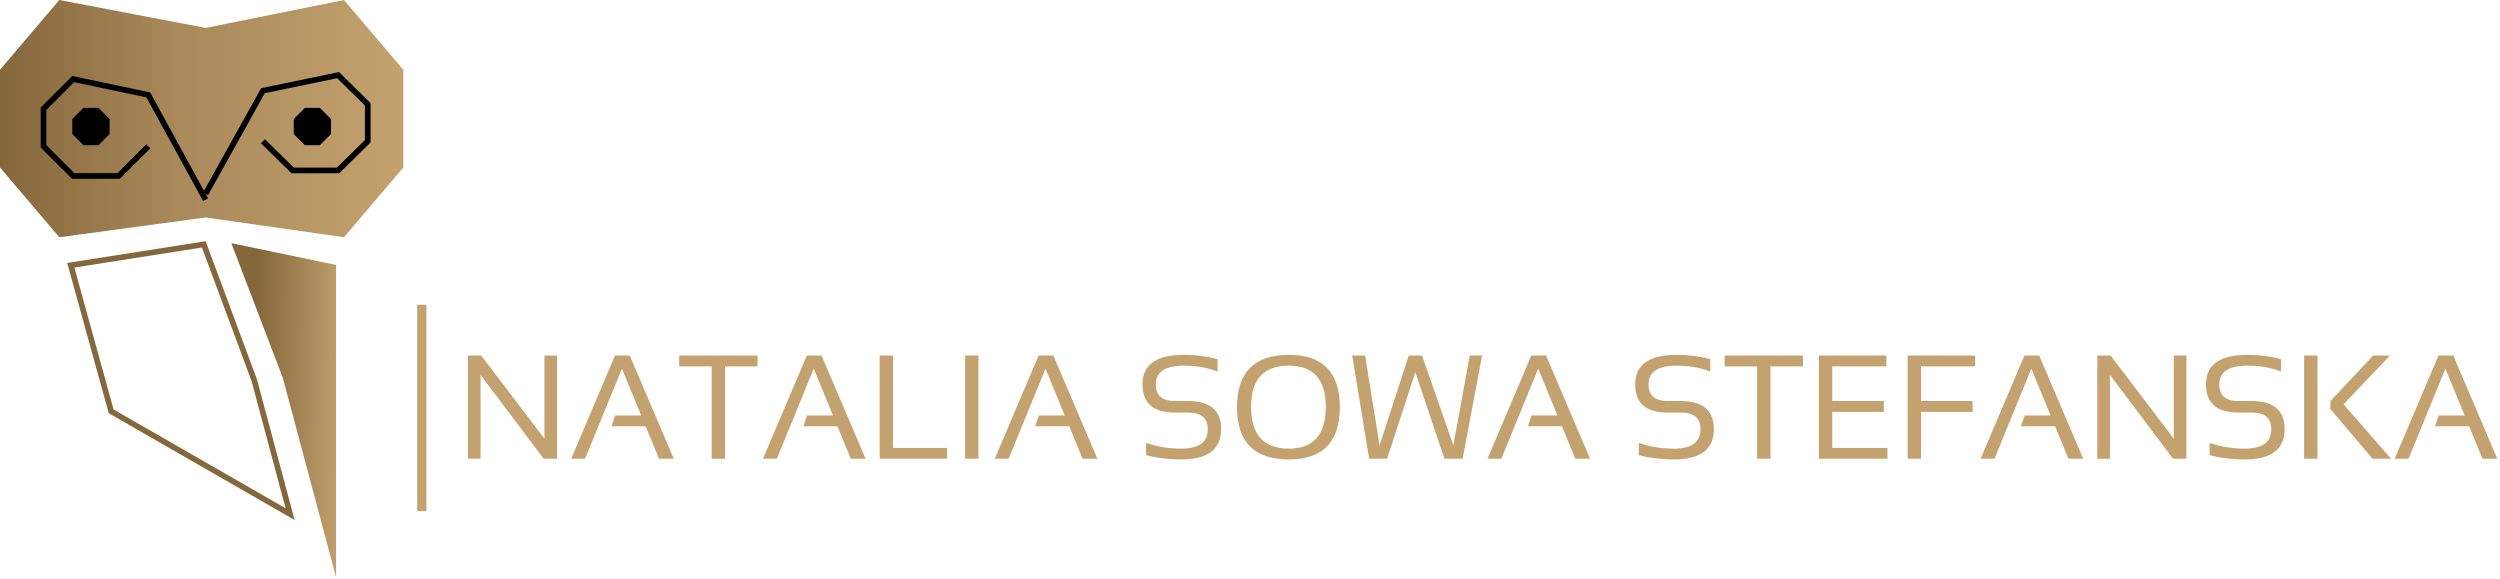
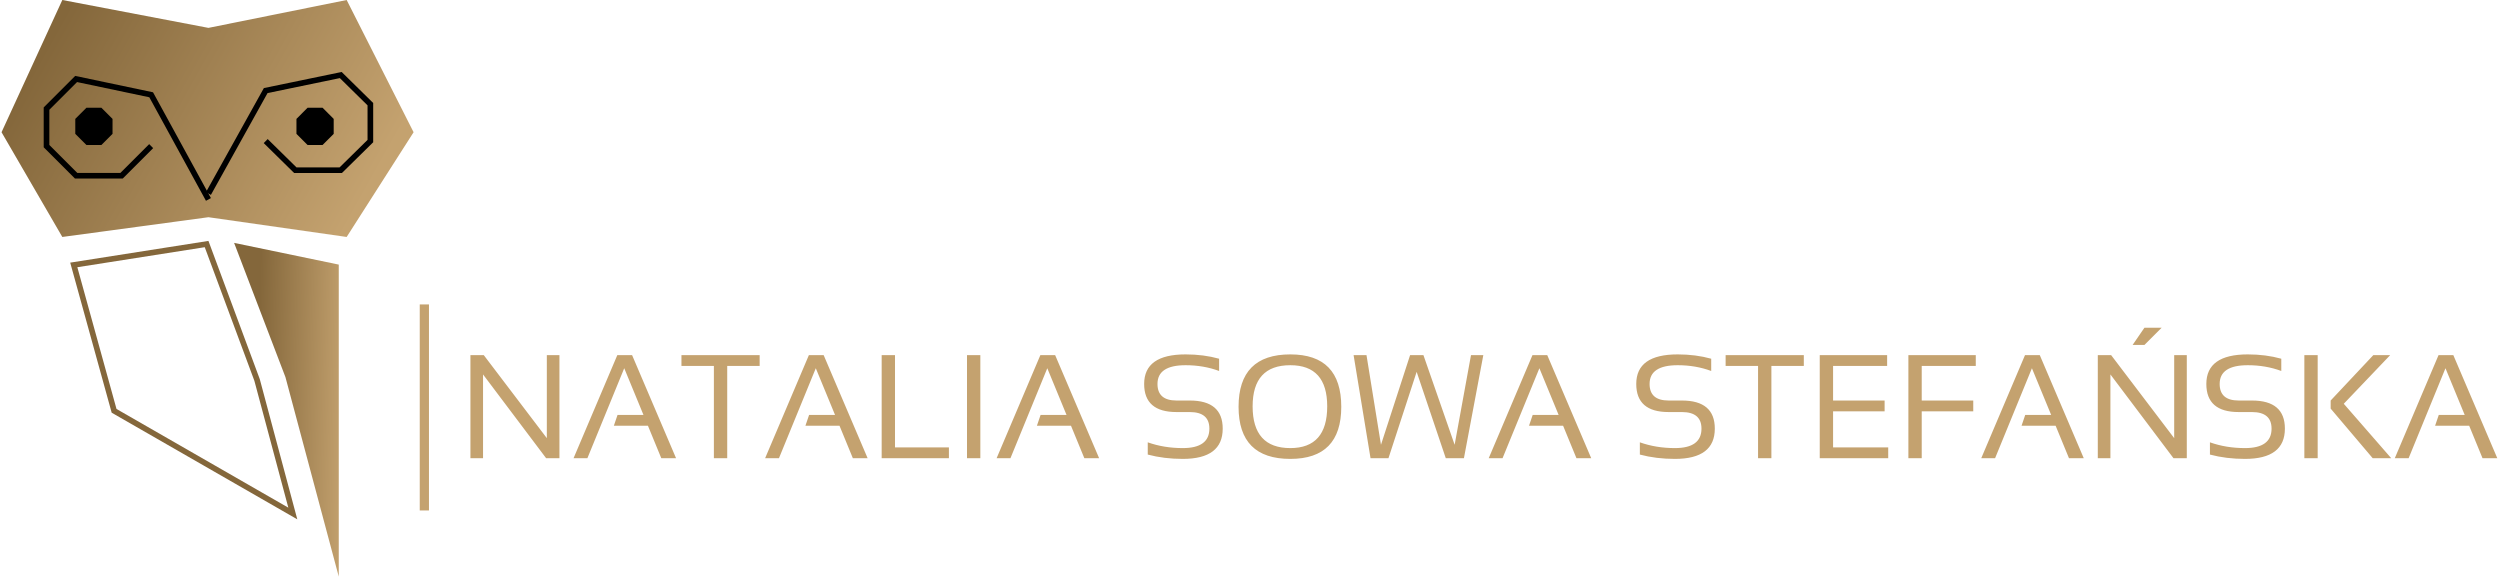
- <svg xmlns="http://www.w3.org/2000/svg" width="812" height="188" viewBox="0 0 812 188" fill="none">
-   <path fill-rule="evenodd" clip-rule="evenodd" d="M21.833 85.407L35.318 134.211L95.681 168.887L83.48 123.294L66.784 78.343L21.833 85.407ZM24.151 86.901L36.887 132.994L92.765 165.094L81.728 123.852L65.585 80.39L24.151 86.901Z" fill="#84673B" />
-   <path d="M91.829 122.652L75.133 78.985L109.167 86.049V187.51L91.829 122.652Z" fill="url(#paint0_linear)" />
-   <path d="M131 54.394L111.735 77.059L66.784 70.637L19.265 77.059L0 54.394V22.664L19.265 0L66.784 9.066L111.735 0L131 22.664V54.394Z" fill="url(#paint1_linear)" />
-   <path d="M24.402 43.153V39.043L27.485 35.961H31.594L34.677 39.043V43.153L31.594 46.235H27.485L24.402 43.153Z" fill="black" />
-   <path fill-rule="evenodd" clip-rule="evenodd" d="M27.104 35.042H31.975L35.595 38.663V43.533L31.975 47.154H27.104L23.484 43.533V38.663L27.104 35.042ZM27.865 36.879L25.32 39.423V42.773L27.865 45.317H31.214L33.759 42.773V39.423L31.214 36.879H27.865Z" fill="black" />
-   <path d="M96.323 43.153V39.043L99.406 35.961H103.515L106.598 39.043V43.153L103.515 46.235H99.406L96.323 43.153Z" fill="black" />
-   <path fill-rule="evenodd" clip-rule="evenodd" d="M99.025 35.042H103.896L107.516 38.663V43.533L103.896 47.154H99.025L95.405 43.533V38.663L99.025 35.042ZM99.786 36.879L97.242 39.423V42.773L99.786 45.317H103.135L105.68 42.773V39.423L103.135 36.879H99.786Z" fill="black" />
-   <path fill-rule="evenodd" clip-rule="evenodd" d="M23.463 24.685L48.765 30.012L67.59 64.417L65.979 65.298L47.559 31.635L24.058 26.687L15.046 35.699V47.139L24.141 56.233H38.15L47.513 46.87L48.812 48.169L38.91 58.07H23.38L13.21 47.9V34.938L23.463 24.685Z" fill="black" />
-   <path fill-rule="evenodd" clip-rule="evenodd" d="M110.104 23.403L84.809 28.641L65.982 62.485L67.587 63.377L86.005 30.269L109.515 25.4L118.524 34.261V45.492L109.434 54.433H95.416L86.051 45.222L84.763 46.532L94.664 56.27H110.185L120.36 46.262V33.491L110.104 23.403Z" fill="black" />
-   <path d="M151.984 149V115.484H156.32L176.828 142.484V115.484H180.93V149H176.594L156.086 121.766V149H151.984ZM190.023 149H185.523L199.75 115.484H204.555L218.852 149H214.047L209.711 138.453H198.625L199.82 134.938H208.258L202 119.75L190.023 149ZM246.039 115.484V119H235.492V149H231.156V119H220.609V115.484H246.039ZM252.32 149H247.82L262.047 115.484H266.852L281.148 149H276.344L272.008 138.453H260.922L262.117 134.938H270.555L264.297 119.75L252.32 149ZM290.055 115.484V145.484H307.586V149H285.719V115.484H290.055ZM317.805 115.484V149H313.469V115.484H317.805ZM327.602 149H323.102L337.328 115.484H342.133L356.43 149H351.625L347.289 138.453H336.203L337.398 134.938H345.836L339.578 119.75L327.602 149ZM372.25 147.828V143.844C375.766 145.094 379.562 145.719 383.641 145.719C389.406 145.719 392.289 143.609 392.289 139.391C392.289 135.797 390.164 134 385.914 134H381.602C374.586 134 371.078 130.953 371.078 124.859C371.078 118.453 375.57 115.25 384.555 115.25C388.461 115.25 392.094 115.719 395.453 116.656V120.641C392.094 119.391 388.461 118.766 384.555 118.766C378.461 118.766 375.414 120.797 375.414 124.859C375.414 128.453 377.477 130.25 381.602 130.25H385.914C393.055 130.25 396.625 133.297 396.625 139.391C396.625 145.953 392.297 149.234 383.641 149.234C379.562 149.234 375.766 148.766 372.25 147.828ZM406.352 132.148C406.352 141.195 410.438 145.719 418.609 145.719C426.609 145.719 430.609 141.195 430.609 132.148C430.609 123.227 426.609 118.766 418.609 118.766C410.438 118.766 406.352 123.227 406.352 132.148ZM401.781 132.289C401.781 120.93 407.391 115.25 418.609 115.25C429.656 115.25 435.18 120.93 435.18 132.289C435.18 143.586 429.656 149.234 418.609 149.234C407.391 149.234 401.781 143.586 401.781 132.289ZM439.188 115.484H443.383L448.094 144.641L457.562 115.484H461.898L472.047 144.641L477.367 115.484H481.375L475.07 149H469.164L459.695 120.922L450.531 149H444.695L439.188 115.484ZM487.633 149H483.133L497.359 115.484H502.164L516.461 149H511.656L507.32 138.453H496.234L497.43 134.938H505.867L499.609 119.75L487.633 149ZM532.281 147.828V143.844C535.797 145.094 539.594 145.719 543.672 145.719C549.438 145.719 552.32 143.609 552.32 139.391C552.32 135.797 550.195 134 545.945 134H541.633C534.617 134 531.109 130.953 531.109 124.859C531.109 118.453 535.602 115.25 544.586 115.25C548.492 115.25 552.125 115.719 555.484 116.656V120.641C552.125 119.391 548.492 118.766 544.586 118.766C538.492 118.766 535.445 120.797 535.445 124.859C535.445 128.453 537.508 130.25 541.633 130.25H545.945C553.086 130.25 556.656 133.297 556.656 139.391C556.656 145.953 552.328 149.234 543.672 149.234C539.594 149.234 535.797 148.766 532.281 147.828ZM585.602 115.484V119H575.055V149H570.719V119H560.172V115.484H585.602ZM612.695 115.484V119H595.117V130.25H611.875V133.766H595.117V145.484H613.047V149H590.781V115.484H612.695ZM641.523 115.484V119H623.945V130.25H640.703V133.766H623.945V149H619.609V115.484H641.523ZM647.805 149H643.305L657.531 115.484H662.336L676.633 149H671.828L667.492 138.453H656.406L657.602 134.938H666.039L659.781 119.75L647.805 149ZM681.203 149V115.484H685.539L706.047 142.484V115.484H710.148V149H705.812L685.305 121.766V149H681.203ZM717.672 147.828V143.844C721.188 145.094 724.984 145.719 729.062 145.719C734.828 145.719 737.711 143.609 737.711 139.391C737.711 135.797 735.586 134 731.336 134H727.023C720.008 134 716.5 130.953 716.5 124.859C716.5 118.453 720.992 115.25 729.977 115.25C733.883 115.25 737.516 115.719 740.875 116.656V120.641C737.516 119.391 733.883 118.766 729.977 118.766C723.883 118.766 720.836 120.797 720.836 124.859C720.836 128.453 722.898 130.25 727.023 130.25H731.336C738.477 130.25 742.047 133.297 742.047 139.391C742.047 145.953 737.719 149.234 729.062 149.234C724.984 149.234 721.188 148.766 717.672 147.828ZM752.711 115.484V149H748.375V115.484H752.711ZM776.289 115.484L761.195 131.305L776.617 149H770.594L756.93 132.875V130.25L770.805 115.484H776.289ZM782.289 149H777.789L792.016 115.484H796.82L811.117 149H806.312L801.977 138.453H790.891L792.086 134.938H800.523L794.266 119.75L782.289 149Z" fill="#C4A26F" />
-   <path d="M137 99L137 166" stroke="#C4A26F" stroke-width="3" />
+ <svg xmlns="http://www.w3.org/2000/svg" width="813" height="188" viewBox="0 0 813 188" fill="none">
+   <path fill-rule="evenodd" clip-rule="evenodd" d="M22.833 85.407L36.318 134.211L96.681 168.887L84.48 123.294L67.784 78.343L22.833 85.407ZM25.151 86.901L37.887 132.994L93.765 165.094L82.728 123.852L66.585 80.39L25.151 86.901Z" fill="#84673B" />
+   <path d="M92.829 122.652L76.133 78.985L110.167 86.049V187.51L92.829 122.652Z" fill="url(#paint0_linear)" />
+   <path d="M134.5 43L112.735 77.059L67.784 70.637L20.265 77.059L0.5 43L20.265 0L67.784 9.066L112.735 0L134.5 43Z" fill="url(#paint1_linear)" />
+   <path d="M25.402 43.153V39.043L28.485 35.961H32.594L35.677 39.043V43.153L32.594 46.235H28.485L25.402 43.153Z" fill="black" />
+   <path fill-rule="evenodd" clip-rule="evenodd" d="M28.104 35.042H32.975L36.595 38.663V43.533L32.975 47.154H28.104L24.484 43.533V38.663L28.104 35.042ZM28.865 36.879L26.32 39.423V42.773L28.865 45.317H32.214L34.759 42.773V39.423L32.214 36.879H28.865Z" fill="black" />
+   <path d="M97.323 43.153V39.043L100.406 35.961H104.515L107.598 39.043V43.153L104.515 46.235H100.406L97.323 43.153Z" fill="black" />
+   <path fill-rule="evenodd" clip-rule="evenodd" d="M100.025 35.042H104.896L108.516 38.663V43.533L104.896 47.154H100.025L96.405 43.533V38.663L100.025 35.042ZM100.786 36.879L98.242 39.423V42.773L100.786 45.317H104.135L106.68 42.773V39.423L104.135 36.879H100.786Z" fill="black" />
+   <path fill-rule="evenodd" clip-rule="evenodd" d="M24.463 24.685L49.765 30.012L68.59 64.417L66.979 65.298L48.56 31.635L25.058 26.687L16.046 35.699V47.139L25.141 56.233H39.15L48.513 46.87L49.812 48.169L39.91 58.07H24.38L14.21 47.9V34.938L24.463 24.685Z" fill="black" />
+   <path fill-rule="evenodd" clip-rule="evenodd" d="M111.104 23.403L85.809 28.641L66.982 62.485L68.587 63.377L87.005 30.269L110.515 25.4L119.524 34.261V45.492L110.434 54.433H96.416L87.051 45.222L85.763 46.532L95.664 56.27H111.185L121.36 46.262V33.491L111.104 23.403Z" fill="black" />
+   <path d="M152.984 149V115.484H157.32L177.828 142.484V115.484H181.93V149H177.594L157.086 121.766V149H152.984ZM191.023 149H186.523L200.75 115.484H205.555L219.852 149H215.047L210.711 138.453H199.625L200.82 134.938H209.258L203 119.75L191.023 149ZM247.039 115.484V119H236.492V149H232.156V119H221.609V115.484H247.039ZM253.32 149H248.82L263.047 115.484H267.852L282.148 149H277.344L273.008 138.453H261.922L263.117 134.938H271.555L265.297 119.75L253.32 149ZM291.055 115.484V145.484H308.586V149H286.719V115.484H291.055ZM318.805 115.484V149H314.469V115.484H318.805ZM328.602 149H324.102L338.328 115.484H343.133L357.43 149H352.625L348.289 138.453H337.203L338.398 134.938H346.836L340.578 119.75L328.602 149ZM373.25 147.828V143.844C376.766 145.094 380.562 145.719 384.641 145.719C390.406 145.719 393.289 143.609 393.289 139.391C393.289 135.797 391.164 134 386.914 134H382.602C375.586 134 372.078 130.953 372.078 124.859C372.078 118.453 376.57 115.25 385.555 115.25C389.461 115.25 393.094 115.719 396.453 116.656V120.641C393.094 119.391 389.461 118.766 385.555 118.766C379.461 118.766 376.414 120.797 376.414 124.859C376.414 128.453 378.477 130.25 382.602 130.25H386.914C394.055 130.25 397.625 133.297 397.625 139.391C397.625 145.953 393.297 149.234 384.641 149.234C380.562 149.234 376.766 148.766 373.25 147.828ZM407.352 132.148C407.352 141.195 411.438 145.719 419.609 145.719C427.609 145.719 431.609 141.195 431.609 132.148C431.609 123.227 427.609 118.766 419.609 118.766C411.438 118.766 407.352 123.227 407.352 132.148ZM402.781 132.289C402.781 120.93 408.391 115.25 419.609 115.25C430.656 115.25 436.18 120.93 436.18 132.289C436.18 143.586 430.656 149.234 419.609 149.234C408.391 149.234 402.781 143.586 402.781 132.289ZM440.188 115.484H444.383L449.094 144.641L458.562 115.484H462.898L473.047 144.641L478.367 115.484H482.375L476.07 149H470.164L460.695 120.922L451.531 149H445.695L440.188 115.484ZM488.633 149H484.133L498.359 115.484H503.164L517.461 149H512.656L508.32 138.453H497.234L498.43 134.938H506.867L500.609 119.75L488.633 149ZM533.281 147.828V143.844C536.797 145.094 540.594 145.719 544.672 145.719C550.438 145.719 553.32 143.609 553.32 139.391C553.32 135.797 551.195 134 546.945 134H542.633C535.617 134 532.109 130.953 532.109 124.859C532.109 118.453 536.602 115.25 545.586 115.25C549.492 115.25 553.125 115.719 556.484 116.656V120.641C553.125 119.391 549.492 118.766 545.586 118.766C539.492 118.766 536.445 120.797 536.445 124.859C536.445 128.453 538.508 130.25 542.633 130.25H546.945C554.086 130.25 557.656 133.297 557.656 139.391C557.656 145.953 553.328 149.234 544.672 149.234C540.594 149.234 536.797 148.766 533.281 147.828ZM586.602 115.484V119H576.055V149H571.719V119H561.172V115.484H586.602ZM613.695 115.484V119H596.117V130.25H612.875V133.766H596.117V145.484H614.047V149H591.781V115.484H613.695ZM642.523 115.484V119H624.945V130.25H641.703V133.766H624.945V149H620.609V115.484H642.523ZM648.805 149H644.305L658.531 115.484H663.336L677.633 149H672.828L668.492 138.453H657.406L658.602 134.938H667.039L660.781 119.75L648.805 149ZM682.203 149V115.484H686.539L707.047 142.484V115.484H711.148V149H706.812L686.305 121.766V149H682.203ZM697.367 106.578H702.969L697.367 112.18H693.523L697.367 106.578ZM718.672 147.828V143.844C722.188 145.094 725.984 145.719 730.062 145.719C735.828 145.719 738.711 143.609 738.711 139.391C738.711 135.797 736.586 134 732.336 134H728.023C721.008 134 717.5 130.953 717.5 124.859C717.5 118.453 721.992 115.25 730.977 115.25C734.883 115.25 738.516 115.719 741.875 116.656V120.641C738.516 119.391 734.883 118.766 730.977 118.766C724.883 118.766 721.836 120.797 721.836 124.859C721.836 128.453 723.898 130.25 728.023 130.25H732.336C739.477 130.25 743.047 133.297 743.047 139.391C743.047 145.953 738.719 149.234 730.062 149.234C725.984 149.234 722.188 148.766 718.672 147.828ZM753.711 115.484V149H749.375V115.484H753.711ZM777.289 115.484L762.195 131.305L777.617 149H771.594L757.93 132.875V130.25L771.805 115.484H777.289ZM783.289 149H778.789L793.016 115.484H797.82L812.117 149H807.312L802.977 138.453H791.891L793.086 134.938H801.523L795.266 119.75L783.289 149Z" fill="#C4A26F" />
+   <path d="M138 99L138 166" stroke="#C4A26F" stroke-width="3" />
  <defs>
-     <linearGradient id="paint0_linear" x1="82.839" y1="128.431" x2="111.736" y2="129.074" gradientUnits="userSpaceOnUse">
+     <linearGradient id="paint0_linear" x1="83.839" y1="128.431" x2="112.736" y2="129.074" gradientUnits="userSpaceOnUse">
      <stop stop-color="#84673B" />
      <stop offset="1" stop-color="#C4A26F" />
    </linearGradient>
-     <linearGradient id="paint1_linear" x1="209.343" y1="38.529" x2="2.9292e-07" y2="38.529" gradientUnits="userSpaceOnUse">
-       <stop offset="0.381" stop-color="#C4A26F" />
-       <stop offset="0.737" stop-color="#A88859" />
-       <stop offset="1" stop-color="#84673B" />
+     <linearGradient id="paint1_linear" x1="18.5" y1="9" x2="118" y2="64.5" gradientUnits="userSpaceOnUse">
+       <stop stop-color="#84673B" />
+       <stop offset="1" stop-color="#C4A26F" />
    </linearGradient>
  </defs>
</svg>
